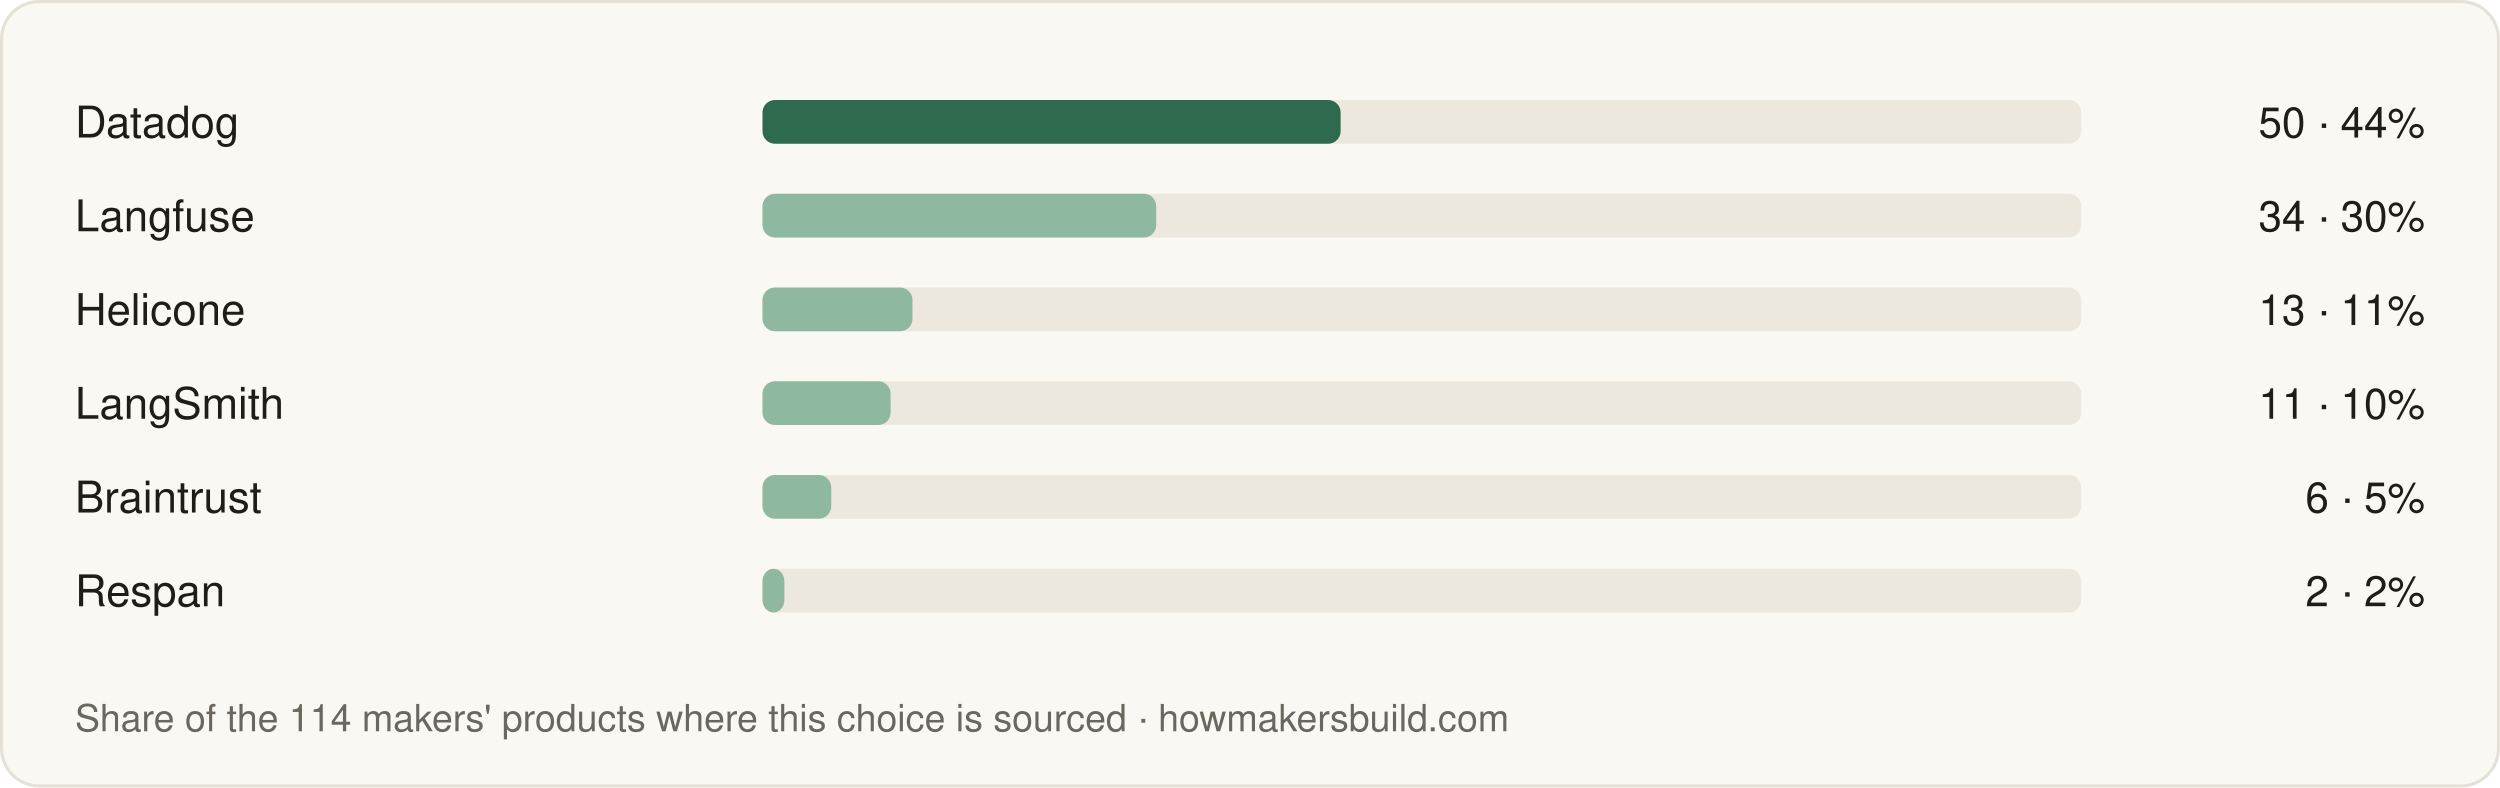
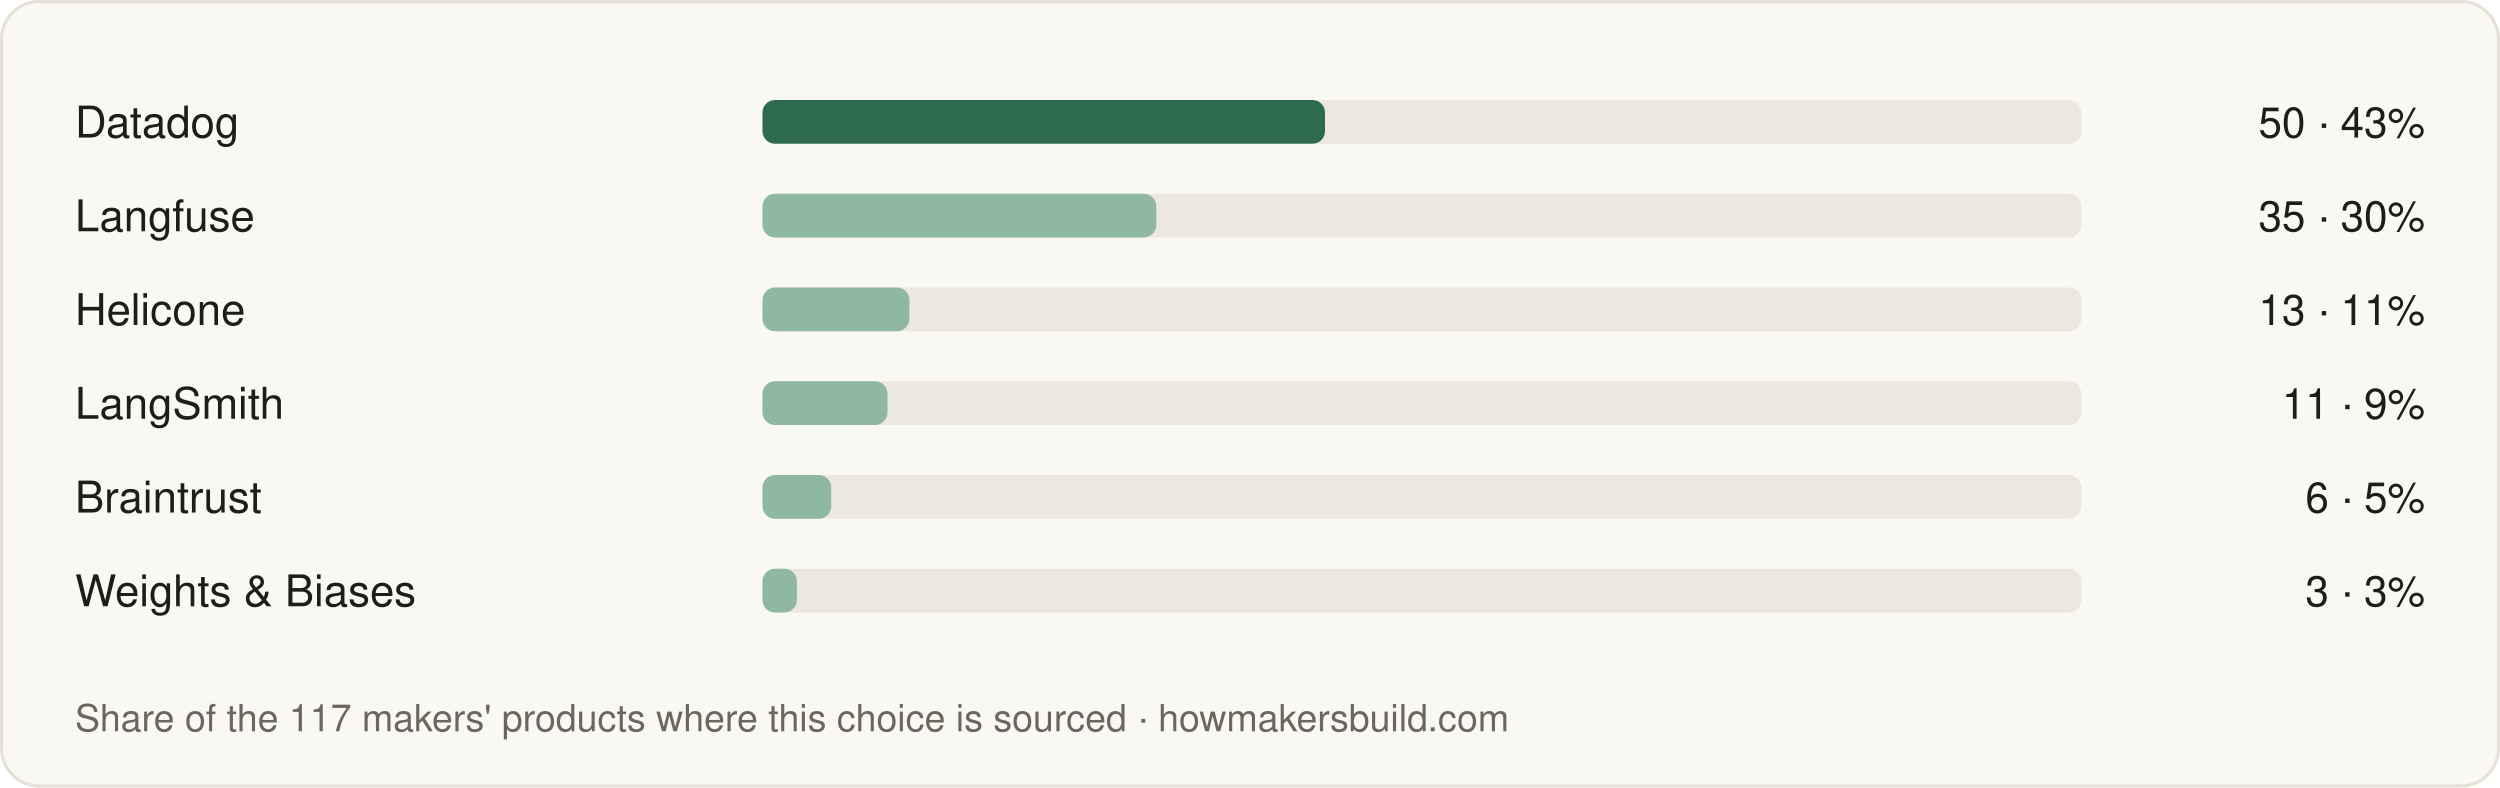
<svg xmlns="http://www.w3.org/2000/svg" width="800" height="252" viewBox="0 0 800 252" font-family="-apple-system, BlinkMacSystemFont, 'Segoe UI', Helvetica, Arial, sans-serif">
  <rect x="0.5" y="0.5" width="799" height="251" rx="12" fill="#faf8f3" stroke="#e6e1d6" />
  <text x="24" y="44" font-size="14" fill="#1e1d1a">Datadog</text>
  <rect x="244" y="32" width="422" height="14" rx="4" fill="#ece8de" />
-   <rect x="244" y="32" width="185" height="14" rx="4" fill="#2e6b4e" />
-   <text x="776" y="44" font-size="13.5" text-anchor="end" fill="#1e1d1a">50 · 44%</text>
+   <rect x="244" y="32" width="180" height="14" rx="4" fill="#2e6b4e" />
+   <text x="776" y="44" font-size="13.5" text-anchor="end" fill="#1e1d1a">50 · 43%</text>
  <text x="24" y="74" font-size="14" fill="#1e1d1a">Langfuse</text>
  <rect x="244" y="62" width="422" height="14" rx="4" fill="#ece8de" />
  <rect x="244" y="62" width="126" height="14" rx="4" fill="#8fb8a0" />
-   <text x="776" y="74" font-size="13.5" text-anchor="end" fill="#1e1d1a">34 · 30%</text>
+   <text x="776" y="74" font-size="13.5" text-anchor="end" fill="#1e1d1a">35 · 30%</text>
  <text x="24" y="104" font-size="14" fill="#1e1d1a">Helicone</text>
  <rect x="244" y="92" width="422" height="14" rx="4" fill="#ece8de" />
-   <rect x="244" y="92" width="48" height="14" rx="4" fill="#8fb8a0" />
+   <rect x="244" y="92" width="47" height="14" rx="4" fill="#8fb8a0" />
  <text x="776" y="104" font-size="13.5" text-anchor="end" fill="#1e1d1a">13 · 11%</text>
  <text x="24" y="134" font-size="14" fill="#1e1d1a">LangSmith</text>
  <rect x="244" y="122" width="422" height="14" rx="4" fill="#ece8de" />
-   <rect x="244" y="122" width="41" height="14" rx="4" fill="#8fb8a0" />
-   <text x="776" y="134" font-size="13.5" text-anchor="end" fill="#1e1d1a">11 · 10%</text>
+   <rect x="244" y="122" width="40" height="14" rx="4" fill="#8fb8a0" />
+   <text x="776" y="134" font-size="13.5" text-anchor="end" fill="#1e1d1a">11 · 9%</text>
  <text x="24" y="164" font-size="14" fill="#1e1d1a">Braintrust</text>
  <rect x="244" y="152" width="422" height="14" rx="4" fill="#ece8de" />
  <rect x="244" y="152" width="22" height="14" rx="4" fill="#8fb8a0" />
  <text x="776" y="164" font-size="13.5" text-anchor="end" fill="#1e1d1a">6 · 5%</text>
-   <text x="24" y="194" font-size="14" fill="#1e1d1a">Respan</text>
+   <text x="24" y="194" font-size="14" fill="#1e1d1a">Weights &amp; Biases</text>
  <rect x="244" y="182" width="422" height="14" rx="4" fill="#ece8de" />
-   <rect x="244" y="182" width="7" height="14" rx="4" fill="#8fb8a0" />
-   <text x="776" y="194" font-size="13.5" text-anchor="end" fill="#1e1d1a">2 · 2%</text>
-   <text x="24" y="234" font-size="12" fill="#6b675e">Share of the 114 makers' products where this choice is sourced · howmakersbuild.com</text>
+   <rect x="244" y="182" width="11" height="14" rx="4" fill="#8fb8a0" />
+   <text x="776" y="194" font-size="13.5" text-anchor="end" fill="#1e1d1a">3 · 3%</text>
+   <text x="24" y="234" font-size="12" fill="#6b675e">Share of the 117 makers' products where this choice is sourced · howmakersbuild.com</text>
</svg>
